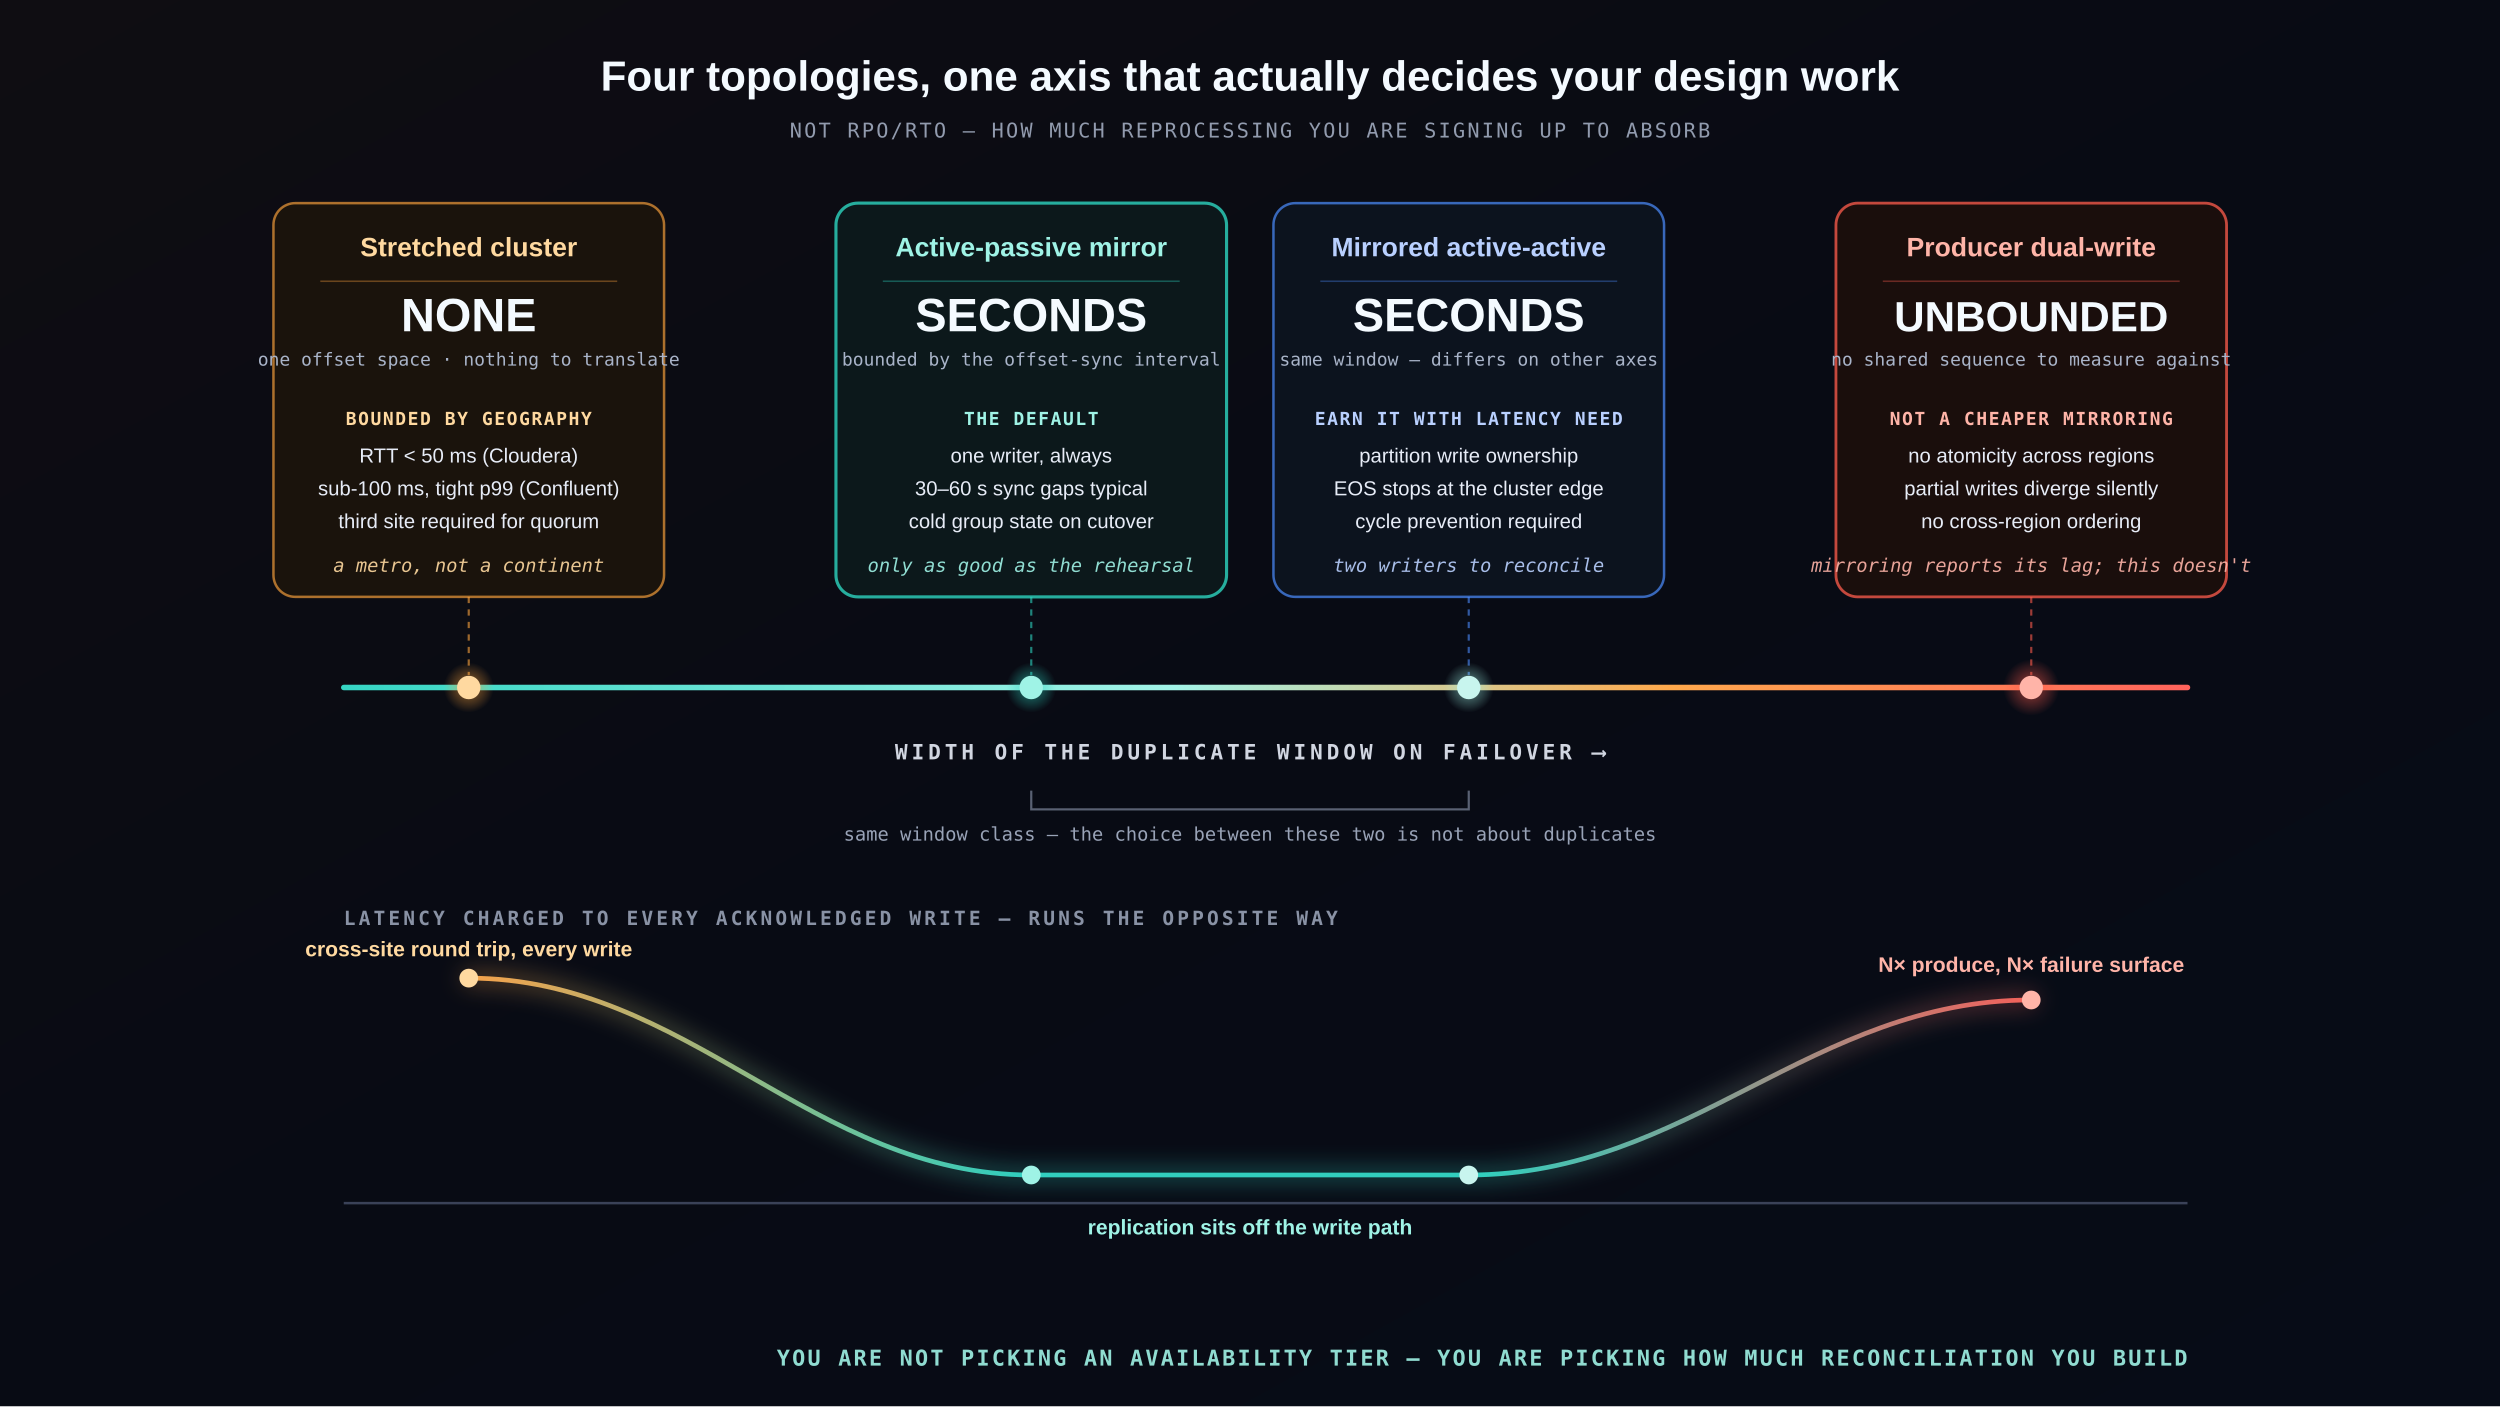
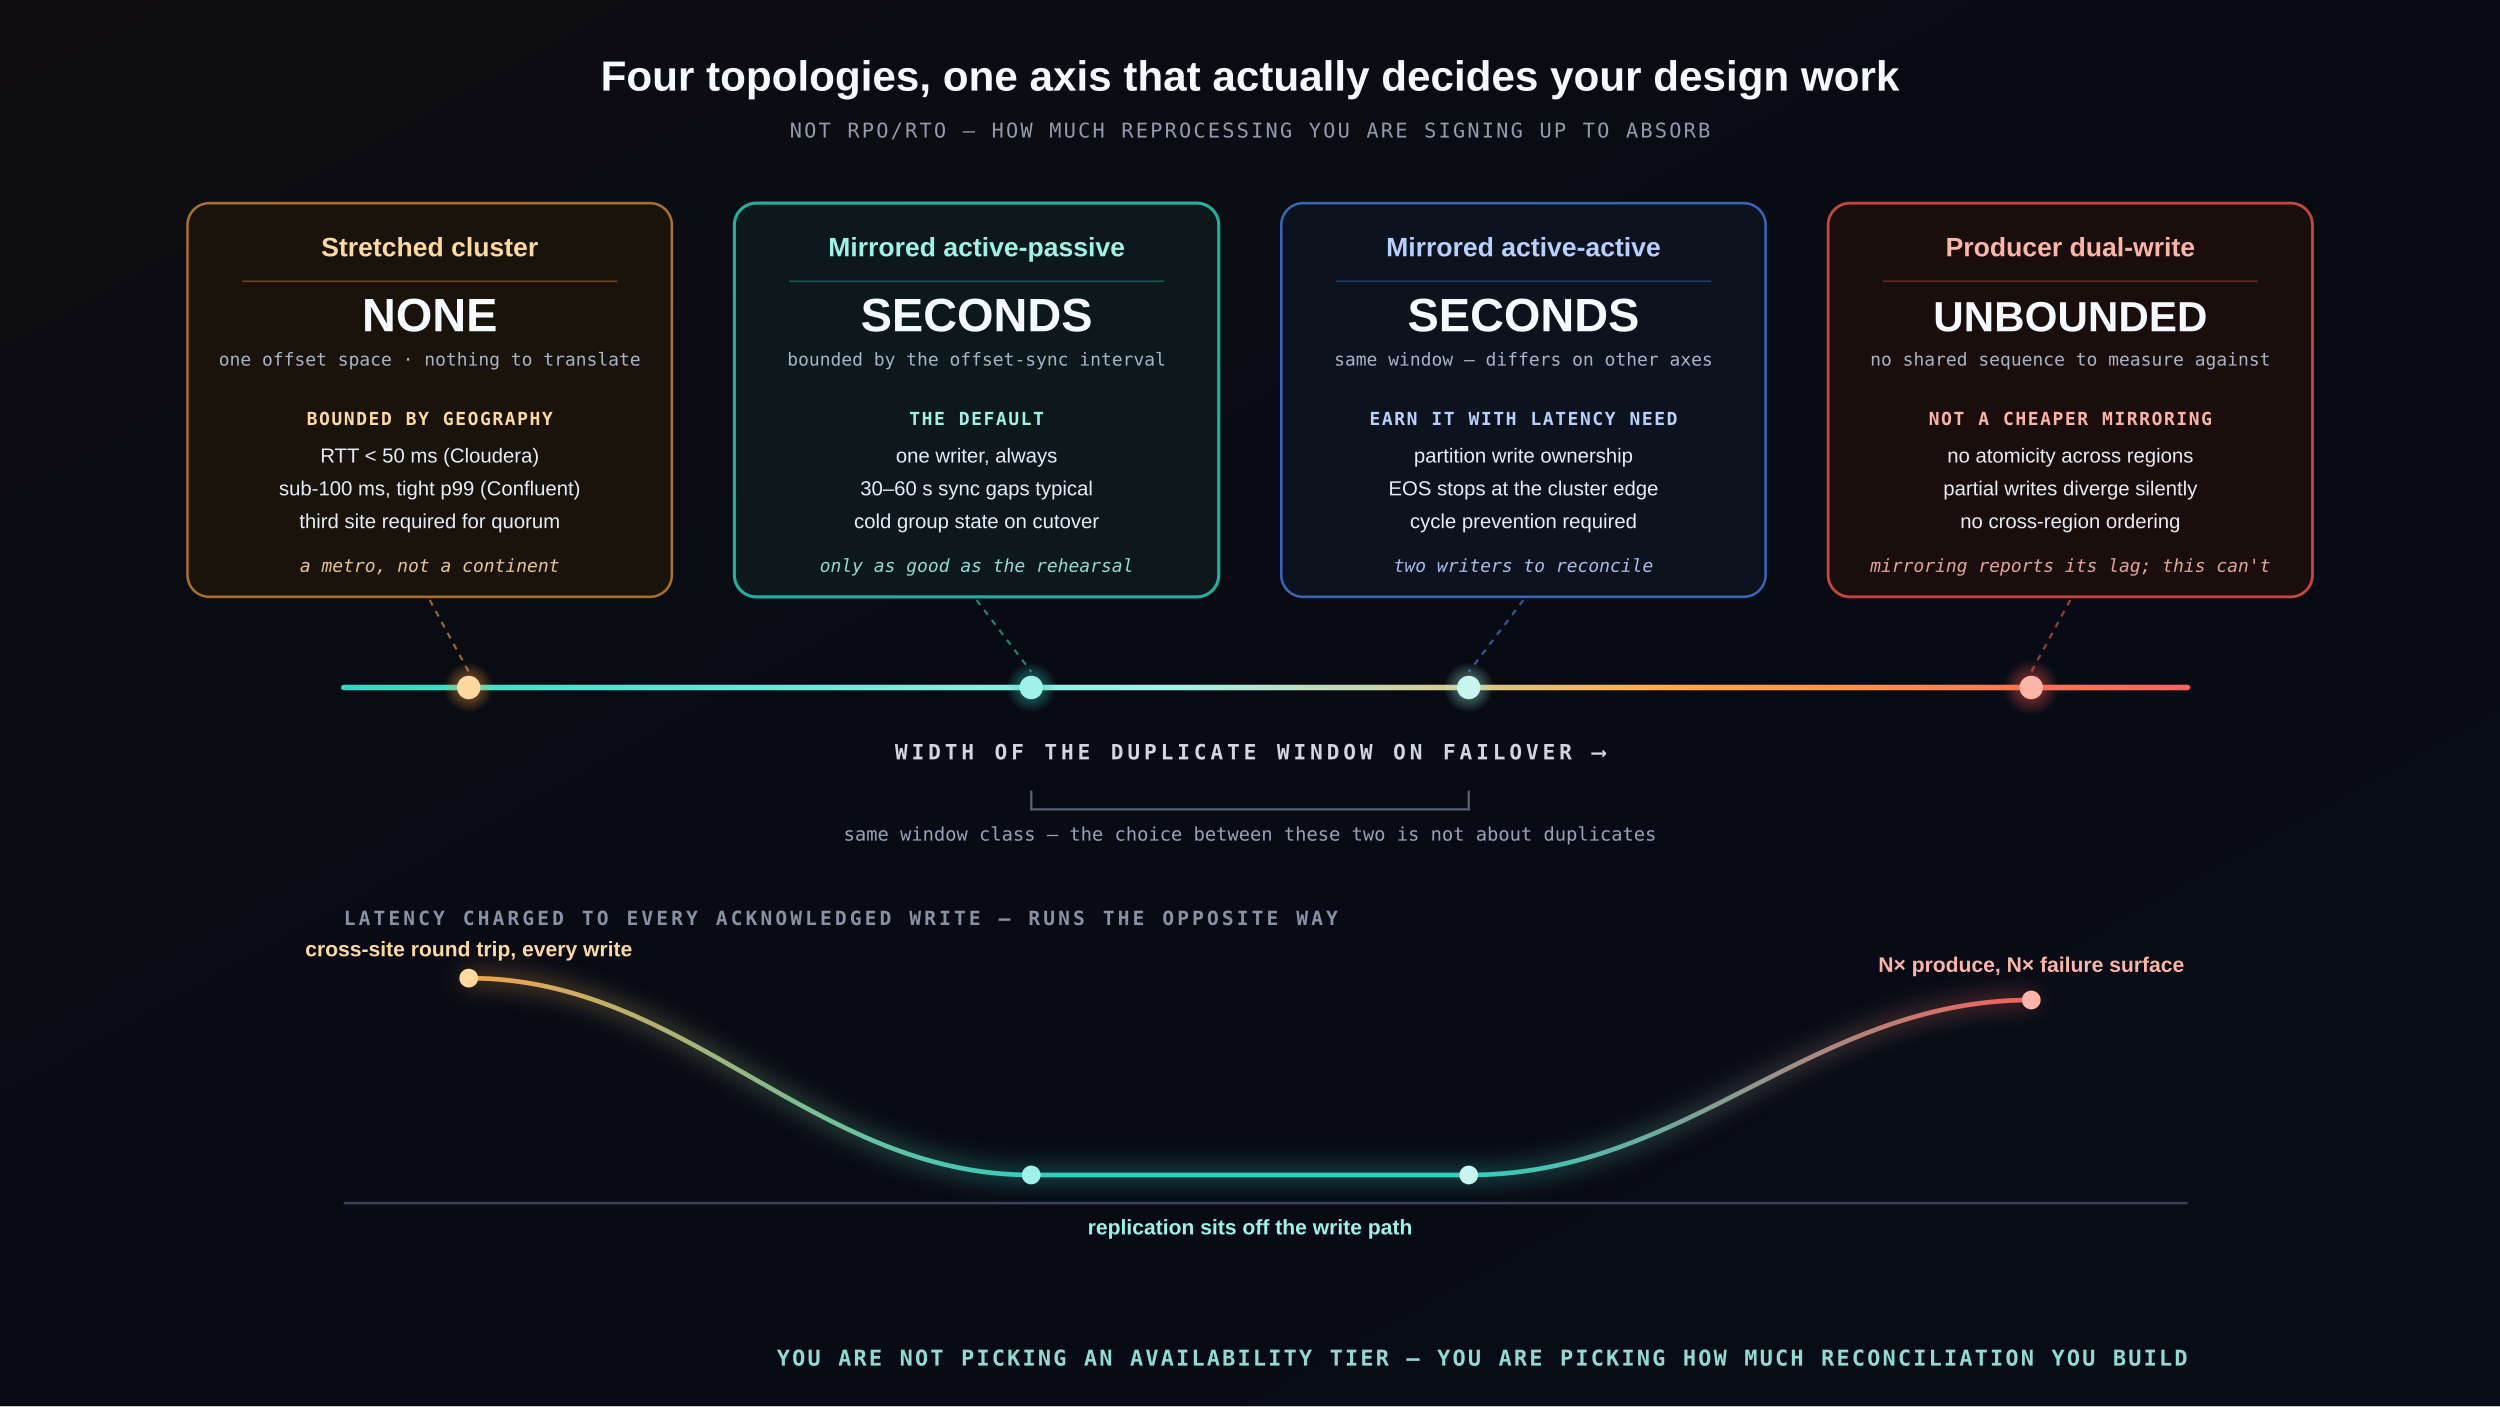
- <svg xmlns="http://www.w3.org/2000/svg" viewBox="0 0 1600 900" role="img" aria-label="Chart: the four multi-region Kafka topologies placed on a single spectrum of how wide the duplicate window is when you fail over. At the left, a stretched cluster has no duplicate window at all, because there is only one offset address space and nothing to translate, but it is bounded by geography — it needs round-trip times under 50 to 100 milliseconds and a third site to hold the quorum, which confines it to a metro rather than a continent. In the middle, an active-passive mirror and a mirrored active-active pair both land in the same place, a window of seconds set by the offset-sync interval and biased backwards on purpose; they differ from each other on other axes, not on this one. At the right, producer dual-write has an unbounded and unmeasurable window, because two independent writes share no sequence to reconcile against. Below the spectrum, a second curve shows the latency charged to every acknowledged write, which runs the opposite way: high for the stretched cluster where each write waits for a cross-site round trip, near zero for the two mirrored options where replication sits off the write path, and high again for dual-write which pays the produce cost N times. The two curves cross in the middle, where the mirrored options sit. The closing caption reads: you are not choosing an availability tier, you are choosing how much reconciliation you will have to build.">
+ <svg xmlns="http://www.w3.org/2000/svg" viewBox="0 0 1600 900" role="img" aria-label="Chart: the four multi-region Kafka topologies placed on a single spectrum of how wide the duplicate window is when you fail over. At the left, a stretched cluster has no duplicate window at all, because there is only one offset address space and nothing to translate, but it is bounded by geography — it needs round-trip times under 50 to 100 milliseconds and a third site to hold the quorum, which confines it to a metro rather than a continent. In the middle, mirrored active-passive and mirrored active-active — the same replication mechanism, differing only in whether the second region also serves — both land in the same place, a window of seconds set by the offset-sync interval and biased backwards on purpose; they differ from each other on other axes, not on this one. At the right, producer dual-write has an unbounded and unmeasurable window, because two independent writes share no sequence to reconcile against. Below the spectrum, a second curve shows the latency charged to every acknowledged write, which runs the opposite way: high for the stretched cluster where each write waits for a cross-site round trip, near zero for the two mirrored options where replication sits off the write path, and high again for dual-write which pays the produce cost N times. The two curves cross in the middle, where the mirrored options sit. The closing caption reads: you are not choosing an availability tier, you are choosing how much reconciliation you will have to build.">
  <defs>
    <linearGradient id="spBg" x1="0" y1="0" x2="1" y2="1">
      <stop offset="0" stop-color="#0f0d12" />
      <stop offset="0.5" stop-color="#080b14" />
      <stop offset="1" stop-color="#070c17" />
    </linearGradient>
    <filter id="spGlow" x="-50%" y="-50%" width="200%" height="200%">
      <feGaussianBlur stdDeviation="7" />
    </filter>
    <linearGradient id="spRail" x1="220" y1="0" x2="1400" y2="0" gradientUnits="userSpaceOnUse">
      <stop offset="0" stop-color="#2dd4bf" />
      <stop offset="0.45" stop-color="#9ff3e6" />
      <stop offset="0.72" stop-color="#ffa53d" />
      <stop offset="1" stop-color="#ff5c4d" />
    </linearGradient>
    <linearGradient id="spLat" x1="300" y1="0" x2="1300" y2="0" gradientUnits="userSpaceOnUse">
      <stop offset="0" stop-color="#ffa53d" />
      <stop offset="0.35" stop-color="#2dd4bf" />
      <stop offset="0.65" stop-color="#2dd4bf" />
      <stop offset="1" stop-color="#ff5c4d" />
    </linearGradient>
    <radialGradient id="spD1" cx="300" cy="440" r="16" gradientUnits="userSpaceOnUse">
      <stop offset="0" stop-color="#ffa53d" stop-opacity="0.6" />
      <stop offset="1" stop-color="#ffa53d" stop-opacity="0" />
    </radialGradient>
    <radialGradient id="spD2" cx="660" cy="440" r="16" gradientUnits="userSpaceOnUse">
      <stop offset="0" stop-color="#2dd4bf" stop-opacity="0.6" />
      <stop offset="1" stop-color="#2dd4bf" stop-opacity="0" />
    </radialGradient>
    <radialGradient id="spD3" cx="940" cy="440" r="16" gradientUnits="userSpaceOnUse">
      <stop offset="0" stop-color="#9ff3e6" stop-opacity="0.6" />
      <stop offset="1" stop-color="#9ff3e6" stop-opacity="0" />
    </radialGradient>
    <radialGradient id="spD4" cx="1300" cy="440" r="18" gradientUnits="userSpaceOnUse">
      <stop offset="0" stop-color="#ff5c4d" stop-opacity="0.6" />
      <stop offset="1" stop-color="#ff5c4d" stop-opacity="0" />
    </radialGradient>
  </defs>
  <rect x="0" y="0" width="1600" height="900" fill="url(#spBg)" />
  <text x="800" y="58" text-anchor="middle" font-family="-apple-system, Segoe UI, Helvetica Neue, Arial, sans-serif" font-size="27" font-weight="700" fill="#f4faff">Four topologies, one axis that actually decides your design work</text>
  <text x="800" y="88" text-anchor="middle" font-family="ui-monospace, Cascadia Code, SFMono-Regular, Consolas, monospace" font-size="13" letter-spacing="1.4" fill="#a9b4c9" opacity="0.85">NOT RPO/RTO — HOW MUCH REPROCESSING YOU ARE SIGNING UP TO ABSORB</text>
-   <rect x="175" y="130" width="250" height="252" rx="14" fill="#1c150c" fill-opacity="0.9" stroke="#ffa53d" stroke-opacity="0.65" stroke-width="1.6" />
-   <text x="300" y="164" text-anchor="middle" font-family="-apple-system, Segoe UI, Helvetica Neue, Arial, sans-serif" font-size="17" font-weight="700" fill="#ffd9a0">Stretched cluster</text>
-   <line x1="205" y1="180" x2="395" y2="180" stroke="#ffa53d" stroke-opacity="0.35" stroke-width="1" />
-   <text x="300" y="212" text-anchor="middle" font-family="-apple-system, Segoe UI, Helvetica Neue, Arial, sans-serif" font-size="30" font-weight="700" fill="#f4faff">NONE</text>
-   <text x="300" y="234" text-anchor="middle" font-family="ui-monospace, Cascadia Code, SFMono-Regular, Consolas, monospace" font-size="11.5" fill="#a9b4c9">one offset space · nothing to translate</text>
-   <text x="300" y="272" text-anchor="middle" font-family="ui-monospace, Cascadia Code, SFMono-Regular, Consolas, monospace" font-size="11.5" font-weight="700" letter-spacing="1" fill="#ffd9a0">BOUNDED BY GEOGRAPHY</text>
-   <text x="300" y="296" text-anchor="middle" font-family="-apple-system, Segoe UI, Helvetica Neue, Arial, sans-serif" font-size="13" fill="#e7ecf7">RTT &lt; 50 ms (Cloudera)</text>
-   <text x="300" y="317" text-anchor="middle" font-family="-apple-system, Segoe UI, Helvetica Neue, Arial, sans-serif" font-size="13" fill="#e7ecf7">sub-100 ms, tight p99 (Confluent)</text>
-   <text x="300" y="338" text-anchor="middle" font-family="-apple-system, Segoe UI, Helvetica Neue, Arial, sans-serif" font-size="13" fill="#e7ecf7">third site required for quorum</text>
-   <text x="300" y="366" text-anchor="middle" font-family="ui-monospace, Cascadia Code, SFMono-Regular, Consolas, monospace" font-size="12" font-style="italic" fill="#ffd9a0" opacity="0.9">a metro, not a continent</text>
-   <rect x="535" y="130" width="250" height="252" rx="14" fill="#0d1a1c" fill-opacity="0.9" stroke="#2dd4bf" stroke-opacity="0.8" stroke-width="2" />
-   <text x="660" y="164" text-anchor="middle" font-family="-apple-system, Segoe UI, Helvetica Neue, Arial, sans-serif" font-size="17" font-weight="700" fill="#9ff3e6">Active-passive mirror</text>
-   <line x1="565" y1="180" x2="755" y2="180" stroke="#2dd4bf" stroke-opacity="0.35" stroke-width="1" />
-   <text x="660" y="212" text-anchor="middle" font-family="-apple-system, Segoe UI, Helvetica Neue, Arial, sans-serif" font-size="30" font-weight="700" fill="#f4faff">SECONDS</text>
-   <text x="660" y="234" text-anchor="middle" font-family="ui-monospace, Cascadia Code, SFMono-Regular, Consolas, monospace" font-size="11.5" fill="#a9b4c9">bounded by the offset-sync interval</text>
-   <text x="660" y="272" text-anchor="middle" font-family="ui-monospace, Cascadia Code, SFMono-Regular, Consolas, monospace" font-size="11.5" font-weight="700" letter-spacing="1" fill="#9ff3e6">THE DEFAULT</text>
-   <text x="660" y="296" text-anchor="middle" font-family="-apple-system, Segoe UI, Helvetica Neue, Arial, sans-serif" font-size="13" fill="#e7ecf7">one writer, always</text>
-   <text x="660" y="317" text-anchor="middle" font-family="-apple-system, Segoe UI, Helvetica Neue, Arial, sans-serif" font-size="13" fill="#e7ecf7">30–60 s sync gaps typical</text>
-   <text x="660" y="338" text-anchor="middle" font-family="-apple-system, Segoe UI, Helvetica Neue, Arial, sans-serif" font-size="13" fill="#e7ecf7">cold group state on cutover</text>
-   <text x="660" y="366" text-anchor="middle" font-family="ui-monospace, Cascadia Code, SFMono-Regular, Consolas, monospace" font-size="12" font-style="italic" fill="#9ff3e6" opacity="0.9">only as good as the rehearsal</text>
-   <rect x="815" y="130" width="250" height="252" rx="14" fill="#0d1420" fill-opacity="0.9" stroke="#4c8dff" stroke-opacity="0.7" stroke-width="1.6" />
-   <text x="940" y="164" text-anchor="middle" font-family="-apple-system, Segoe UI, Helvetica Neue, Arial, sans-serif" font-size="17" font-weight="700" fill="#b9d0ff">Mirrored active-active</text>
-   <line x1="845" y1="180" x2="1035" y2="180" stroke="#4c8dff" stroke-opacity="0.35" stroke-width="1" />
-   <text x="940" y="212" text-anchor="middle" font-family="-apple-system, Segoe UI, Helvetica Neue, Arial, sans-serif" font-size="30" font-weight="700" fill="#f4faff">SECONDS</text>
-   <text x="940" y="234" text-anchor="middle" font-family="ui-monospace, Cascadia Code, SFMono-Regular, Consolas, monospace" font-size="11.5" fill="#a9b4c9">same window — differs on other axes</text>
-   <text x="940" y="272" text-anchor="middle" font-family="ui-monospace, Cascadia Code, SFMono-Regular, Consolas, monospace" font-size="11.5" font-weight="700" letter-spacing="1" fill="#b9d0ff">EARN IT WITH LATENCY NEED</text>
-   <text x="940" y="296" text-anchor="middle" font-family="-apple-system, Segoe UI, Helvetica Neue, Arial, sans-serif" font-size="13" fill="#e7ecf7">partition write ownership</text>
-   <text x="940" y="317" text-anchor="middle" font-family="-apple-system, Segoe UI, Helvetica Neue, Arial, sans-serif" font-size="13" fill="#e7ecf7">EOS stops at the cluster edge</text>
-   <text x="940" y="338" text-anchor="middle" font-family="-apple-system, Segoe UI, Helvetica Neue, Arial, sans-serif" font-size="13" fill="#e7ecf7">cycle prevention required</text>
-   <text x="940" y="366" text-anchor="middle" font-family="ui-monospace, Cascadia Code, SFMono-Regular, Consolas, monospace" font-size="12" font-style="italic" fill="#b9d0ff" opacity="0.9">two writers to reconcile</text>
-   <rect x="1175" y="130" width="250" height="252" rx="14" fill="#1c0f0c" fill-opacity="0.9" stroke="#ff5c4d" stroke-opacity="0.75" stroke-width="1.8" />
-   <text x="1300" y="164" text-anchor="middle" font-family="-apple-system, Segoe UI, Helvetica Neue, Arial, sans-serif" font-size="17" font-weight="700" fill="#ffb4a8">Producer dual-write</text>
-   <line x1="1205" y1="180" x2="1395" y2="180" stroke="#ff5c4d" stroke-opacity="0.35" stroke-width="1" />
-   <text x="1300" y="212" text-anchor="middle" font-family="-apple-system, Segoe UI, Helvetica Neue, Arial, sans-serif" font-size="27" font-weight="700" fill="#f4faff">UNBOUNDED</text>
-   <text x="1300" y="234" text-anchor="middle" font-family="ui-monospace, Cascadia Code, SFMono-Regular, Consolas, monospace" font-size="11.5" fill="#a9b4c9">no shared sequence to measure against</text>
-   <text x="1300" y="272" text-anchor="middle" font-family="ui-monospace, Cascadia Code, SFMono-Regular, Consolas, monospace" font-size="11.5" font-weight="700" letter-spacing="1" fill="#ffb4a8">NOT A CHEAPER MIRRORING</text>
-   <text x="1300" y="296" text-anchor="middle" font-family="-apple-system, Segoe UI, Helvetica Neue, Arial, sans-serif" font-size="13" fill="#e7ecf7">no atomicity across regions</text>
-   <text x="1300" y="317" text-anchor="middle" font-family="-apple-system, Segoe UI, Helvetica Neue, Arial, sans-serif" font-size="13" fill="#e7ecf7">partial writes diverge silently</text>
-   <text x="1300" y="338" text-anchor="middle" font-family="-apple-system, Segoe UI, Helvetica Neue, Arial, sans-serif" font-size="13" fill="#e7ecf7">no cross-region ordering</text>
-   <text x="1300" y="366" text-anchor="middle" font-family="ui-monospace, Cascadia Code, SFMono-Regular, Consolas, monospace" font-size="12" font-style="italic" fill="#ffb4a8" opacity="0.9">mirroring reports its lag; this doesn't</text>
+   <rect x="120" y="130" width="310" height="252" rx="14" fill="#1c150c" fill-opacity="0.9" stroke="#ffa53d" stroke-opacity="0.65" stroke-width="1.6" />
+   <text x="275" y="164" text-anchor="middle" font-family="-apple-system, Segoe UI, Helvetica Neue, Arial, sans-serif" font-size="17" font-weight="700" fill="#ffd9a0">Stretched cluster</text>
+   <line x1="155" y1="180" x2="395" y2="180" stroke="#ffa53d" stroke-opacity="0.35" stroke-width="1" />
+   <text x="275" y="212" text-anchor="middle" font-family="-apple-system, Segoe UI, Helvetica Neue, Arial, sans-serif" font-size="30" font-weight="700" fill="#f4faff">NONE</text>
+   <text x="275" y="234" text-anchor="middle" font-family="ui-monospace, Cascadia Code, SFMono-Regular, Consolas, monospace" font-size="11.5" fill="#a9b4c9">one offset space · nothing to translate</text>
+   <text x="275" y="272" text-anchor="middle" font-family="ui-monospace, Cascadia Code, SFMono-Regular, Consolas, monospace" font-size="11.5" font-weight="700" letter-spacing="1" fill="#ffd9a0">BOUNDED BY GEOGRAPHY</text>
+   <text x="275" y="296" text-anchor="middle" font-family="-apple-system, Segoe UI, Helvetica Neue, Arial, sans-serif" font-size="13" fill="#e7ecf7">RTT &lt; 50 ms (Cloudera)</text>
+   <text x="275" y="317" text-anchor="middle" font-family="-apple-system, Segoe UI, Helvetica Neue, Arial, sans-serif" font-size="13" fill="#e7ecf7">sub-100 ms, tight p99 (Confluent)</text>
+   <text x="275" y="338" text-anchor="middle" font-family="-apple-system, Segoe UI, Helvetica Neue, Arial, sans-serif" font-size="13" fill="#e7ecf7">third site required for quorum</text>
+   <text x="275" y="366" text-anchor="middle" font-family="ui-monospace, Cascadia Code, SFMono-Regular, Consolas, monospace" font-size="11.5" font-style="italic" fill="#ffd9a0" opacity="0.9">a metro, not a continent</text>
+   <rect x="470" y="130" width="310" height="252" rx="14" fill="#0d1a1c" fill-opacity="0.9" stroke="#2dd4bf" stroke-opacity="0.8" stroke-width="2" />
+   <text x="625" y="164" text-anchor="middle" font-family="-apple-system, Segoe UI, Helvetica Neue, Arial, sans-serif" font-size="17" font-weight="700" fill="#9ff3e6">Mirrored active-passive</text>
+   <line x1="505" y1="180" x2="745" y2="180" stroke="#2dd4bf" stroke-opacity="0.35" stroke-width="1" />
+   <text x="625" y="212" text-anchor="middle" font-family="-apple-system, Segoe UI, Helvetica Neue, Arial, sans-serif" font-size="30" font-weight="700" fill="#f4faff">SECONDS</text>
+   <text x="625" y="234" text-anchor="middle" font-family="ui-monospace, Cascadia Code, SFMono-Regular, Consolas, monospace" font-size="11.5" fill="#a9b4c9">bounded by the offset-sync interval</text>
+   <text x="625" y="272" text-anchor="middle" font-family="ui-monospace, Cascadia Code, SFMono-Regular, Consolas, monospace" font-size="11.5" font-weight="700" letter-spacing="1" fill="#9ff3e6">THE DEFAULT</text>
+   <text x="625" y="296" text-anchor="middle" font-family="-apple-system, Segoe UI, Helvetica Neue, Arial, sans-serif" font-size="13" fill="#e7ecf7">one writer, always</text>
+   <text x="625" y="317" text-anchor="middle" font-family="-apple-system, Segoe UI, Helvetica Neue, Arial, sans-serif" font-size="13" fill="#e7ecf7">30–60 s sync gaps typical</text>
+   <text x="625" y="338" text-anchor="middle" font-family="-apple-system, Segoe UI, Helvetica Neue, Arial, sans-serif" font-size="13" fill="#e7ecf7">cold group state on cutover</text>
+   <text x="625" y="366" text-anchor="middle" font-family="ui-monospace, Cascadia Code, SFMono-Regular, Consolas, monospace" font-size="11.5" font-style="italic" fill="#9ff3e6" opacity="0.9">only as good as the rehearsal</text>
+   <rect x="820" y="130" width="310" height="252" rx="14" fill="#0d1420" fill-opacity="0.9" stroke="#4c8dff" stroke-opacity="0.7" stroke-width="1.6" />
+   <text x="975" y="164" text-anchor="middle" font-family="-apple-system, Segoe UI, Helvetica Neue, Arial, sans-serif" font-size="17" font-weight="700" fill="#b9d0ff">Mirrored active-active</text>
+   <line x1="855" y1="180" x2="1095" y2="180" stroke="#4c8dff" stroke-opacity="0.35" stroke-width="1" />
+   <text x="975" y="212" text-anchor="middle" font-family="-apple-system, Segoe UI, Helvetica Neue, Arial, sans-serif" font-size="30" font-weight="700" fill="#f4faff">SECONDS</text>
+   <text x="975" y="234" text-anchor="middle" font-family="ui-monospace, Cascadia Code, SFMono-Regular, Consolas, monospace" font-size="11.5" fill="#a9b4c9">same window — differs on other axes</text>
+   <text x="975" y="272" text-anchor="middle" font-family="ui-monospace, Cascadia Code, SFMono-Regular, Consolas, monospace" font-size="11.5" font-weight="700" letter-spacing="1" fill="#b9d0ff">EARN IT WITH LATENCY NEED</text>
+   <text x="975" y="296" text-anchor="middle" font-family="-apple-system, Segoe UI, Helvetica Neue, Arial, sans-serif" font-size="13" fill="#e7ecf7">partition write ownership</text>
+   <text x="975" y="317" text-anchor="middle" font-family="-apple-system, Segoe UI, Helvetica Neue, Arial, sans-serif" font-size="13" fill="#e7ecf7">EOS stops at the cluster edge</text>
+   <text x="975" y="338" text-anchor="middle" font-family="-apple-system, Segoe UI, Helvetica Neue, Arial, sans-serif" font-size="13" fill="#e7ecf7">cycle prevention required</text>
+   <text x="975" y="366" text-anchor="middle" font-family="ui-monospace, Cascadia Code, SFMono-Regular, Consolas, monospace" font-size="11.5" font-style="italic" fill="#b9d0ff" opacity="0.9">two writers to reconcile</text>
+   <rect x="1170" y="130" width="310" height="252" rx="14" fill="#1c0f0c" fill-opacity="0.9" stroke="#ff5c4d" stroke-opacity="0.75" stroke-width="1.8" />
+   <text x="1325" y="164" text-anchor="middle" font-family="-apple-system, Segoe UI, Helvetica Neue, Arial, sans-serif" font-size="17" font-weight="700" fill="#ffb4a8">Producer dual-write</text>
+   <line x1="1205" y1="180" x2="1445" y2="180" stroke="#ff5c4d" stroke-opacity="0.35" stroke-width="1" />
+   <text x="1325" y="212" text-anchor="middle" font-family="-apple-system, Segoe UI, Helvetica Neue, Arial, sans-serif" font-size="27" font-weight="700" fill="#f4faff">UNBOUNDED</text>
+   <text x="1325" y="234" text-anchor="middle" font-family="ui-monospace, Cascadia Code, SFMono-Regular, Consolas, monospace" font-size="11.5" fill="#a9b4c9">no shared sequence to measure against</text>
+   <text x="1325" y="272" text-anchor="middle" font-family="ui-monospace, Cascadia Code, SFMono-Regular, Consolas, monospace" font-size="11.5" font-weight="700" letter-spacing="1" fill="#ffb4a8">NOT A CHEAPER MIRRORING</text>
+   <text x="1325" y="296" text-anchor="middle" font-family="-apple-system, Segoe UI, Helvetica Neue, Arial, sans-serif" font-size="13" fill="#e7ecf7">no atomicity across regions</text>
+   <text x="1325" y="317" text-anchor="middle" font-family="-apple-system, Segoe UI, Helvetica Neue, Arial, sans-serif" font-size="13" fill="#e7ecf7">partial writes diverge silently</text>
+   <text x="1325" y="338" text-anchor="middle" font-family="-apple-system, Segoe UI, Helvetica Neue, Arial, sans-serif" font-size="13" fill="#e7ecf7">no cross-region ordering</text>
+   <text x="1325" y="366" text-anchor="middle" font-family="ui-monospace, Cascadia Code, SFMono-Regular, Consolas, monospace" font-size="11.5" font-style="italic" fill="#ffb4a8" opacity="0.9">mirroring reports its lag; this can't</text>
  <g style="mix-blend-mode:screen">
    <line x1="220" y1="440" x2="1400" y2="440" stroke="url(#spRail)" stroke-width="10" stroke-linecap="round" opacity="0.45" filter="url(#spGlow)" />
    <line x1="220" y1="440" x2="1400" y2="440" stroke="url(#spRail)" stroke-width="3.5" stroke-linecap="round" />
  </g>
-   <line x1="300" y1="382" x2="300" y2="432" stroke="#ffa53d" stroke-width="1.4" stroke-dasharray="4 4" opacity="0.6" />
-   <line x1="660" y1="382" x2="660" y2="432" stroke="#2dd4bf" stroke-width="1.4" stroke-dasharray="4 4" opacity="0.6" />
-   <line x1="940" y1="382" x2="940" y2="432" stroke="#4c8dff" stroke-width="1.4" stroke-dasharray="4 4" opacity="0.6" />
-   <line x1="1300" y1="382" x2="1300" y2="432" stroke="#ff5c4d" stroke-width="1.4" stroke-dasharray="4 4" opacity="0.6" />
+   <line x1="275" y1="384" x2="300" y2="430" stroke="#ffa53d" stroke-width="1.4" stroke-dasharray="4 4" opacity="0.6" />
+   <line x1="625" y1="384" x2="660" y2="430" stroke="#2dd4bf" stroke-width="1.4" stroke-dasharray="4 4" opacity="0.6" />
+   <line x1="975" y1="384" x2="940" y2="430" stroke="#4c8dff" stroke-width="1.4" stroke-dasharray="4 4" opacity="0.6" />
+   <line x1="1325" y1="384" x2="1300" y2="430" stroke="#ff5c4d" stroke-width="1.4" stroke-dasharray="4 4" opacity="0.6" />
  <circle cx="300" cy="440" r="16" fill="url(#spD1)" />
  <circle cx="300" cy="440" r="7.5" fill="#ffd9a0" />
  <circle cx="660" cy="440" r="16" fill="url(#spD2)" />
  <circle cx="660" cy="440" r="7.5" fill="#9ff3e6" />
  <circle cx="940" cy="440" r="16" fill="url(#spD3)" />
  <circle cx="940" cy="440" r="7.5" fill="#c8f5ee" />
  <circle cx="1300" cy="440" r="18" fill="url(#spD4)" />
  <circle cx="1300" cy="440" r="7.5" fill="#ffb4a8" />
  <text x="800" y="486" text-anchor="middle" font-family="ui-monospace, Cascadia Code, SFMono-Regular, Consolas, monospace" font-size="13.5" font-weight="700" letter-spacing="2.5" fill="#e7ecf7" opacity="0.9">WIDTH OF THE DUPLICATE WINDOW ON FAILOVER  ⟶</text>
  <path d="M660,506 L660,518 L940,518 L940,506" fill="none" stroke="#8f9bb3" stroke-width="1.4" opacity="0.6" />
  <text x="800" y="538" text-anchor="middle" font-family="ui-monospace, Cascadia Code, SFMono-Regular, Consolas, monospace" font-size="12" fill="#a9b4c9" opacity="0.9">same window class — the choice between these two is not about duplicates</text>
  <text x="220" y="592" font-family="ui-monospace, Cascadia Code, SFMono-Regular, Consolas, monospace" font-size="12.5" font-weight="700" letter-spacing="2" fill="#a9b4c9" opacity="0.8">LATENCY CHARGED TO EVERY ACKNOWLEDGED WRITE — RUNS THE OPPOSITE WAY</text>
  <line x1="220" y1="770" x2="1400" y2="770" stroke="#3a4258" stroke-width="1.6" />
  <g style="mix-blend-mode:screen">
    <path d="M300,626 C440,626 520,752 660,752 L940,752 C1080,752 1160,640 1300,640" fill="none" stroke="url(#spLat)" stroke-width="8" stroke-linecap="round" opacity="0.4" filter="url(#spGlow)" />
    <path d="M300,626 C440,626 520,752 660,752 L940,752 C1080,752 1160,640 1300,640" fill="none" stroke="url(#spLat)" stroke-width="3" stroke-linecap="round" opacity="0.95" />
  </g>
  <circle cx="300" cy="626" r="6" fill="#ffd9a0" />
  <circle cx="660" cy="752" r="6" fill="#9ff3e6" />
  <circle cx="940" cy="752" r="6" fill="#c8f5ee" />
  <circle cx="1300" cy="640" r="6" fill="#ffb4a8" />
  <text x="300" y="612" text-anchor="middle" font-family="-apple-system, Segoe UI, Helvetica Neue, Arial, sans-serif" font-size="13.5" font-weight="700" fill="#ffd9a0">cross-site round trip, every write</text>
  <text x="800" y="790" text-anchor="middle" font-family="-apple-system, Segoe UI, Helvetica Neue, Arial, sans-serif" font-size="13.5" font-weight="700" fill="#9ff3e6">replication sits off the write path</text>
  <text x="1300" y="622" text-anchor="middle" font-family="-apple-system, Segoe UI, Helvetica Neue, Arial, sans-serif" font-size="13.5" font-weight="700" fill="#ffb4a8">N× produce, N× failure surface</text>
  <text x="1400" y="874" text-anchor="end" font-family="ui-monospace, Cascadia Code, SFMono-Regular, Consolas, monospace" font-size="14" font-weight="700" letter-spacing="1.4" fill="#9ff3e6" opacity="0.9">YOU ARE NOT PICKING AN AVAILABILITY TIER — YOU ARE PICKING HOW MUCH RECONCILIATION YOU BUILD</text>
</svg>
